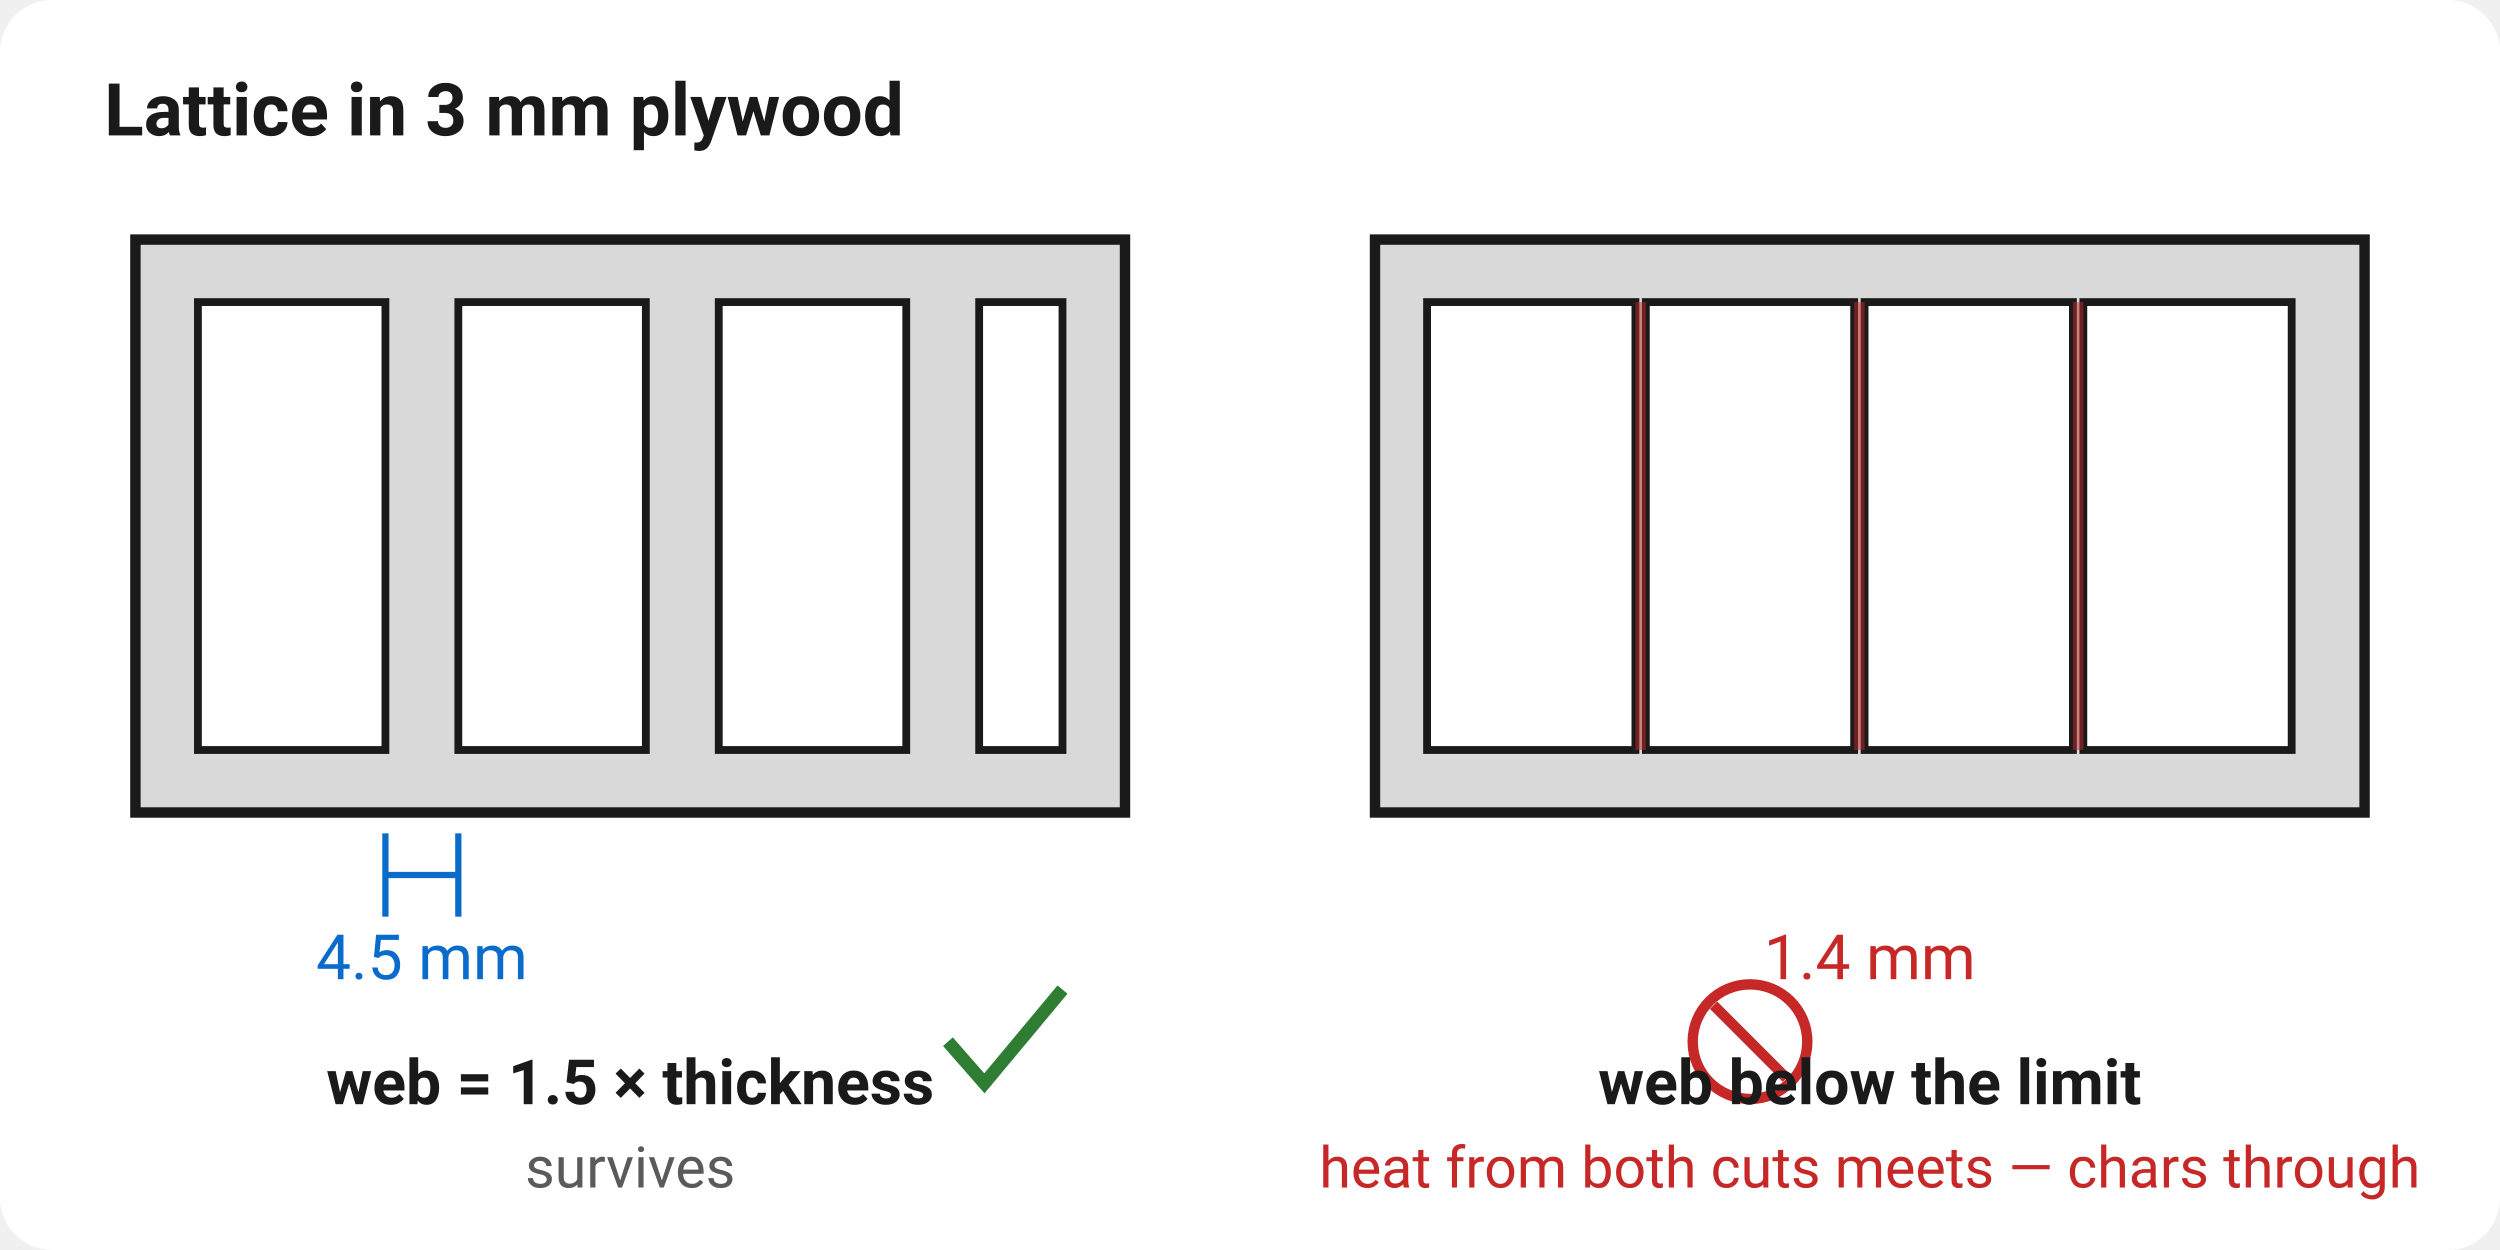
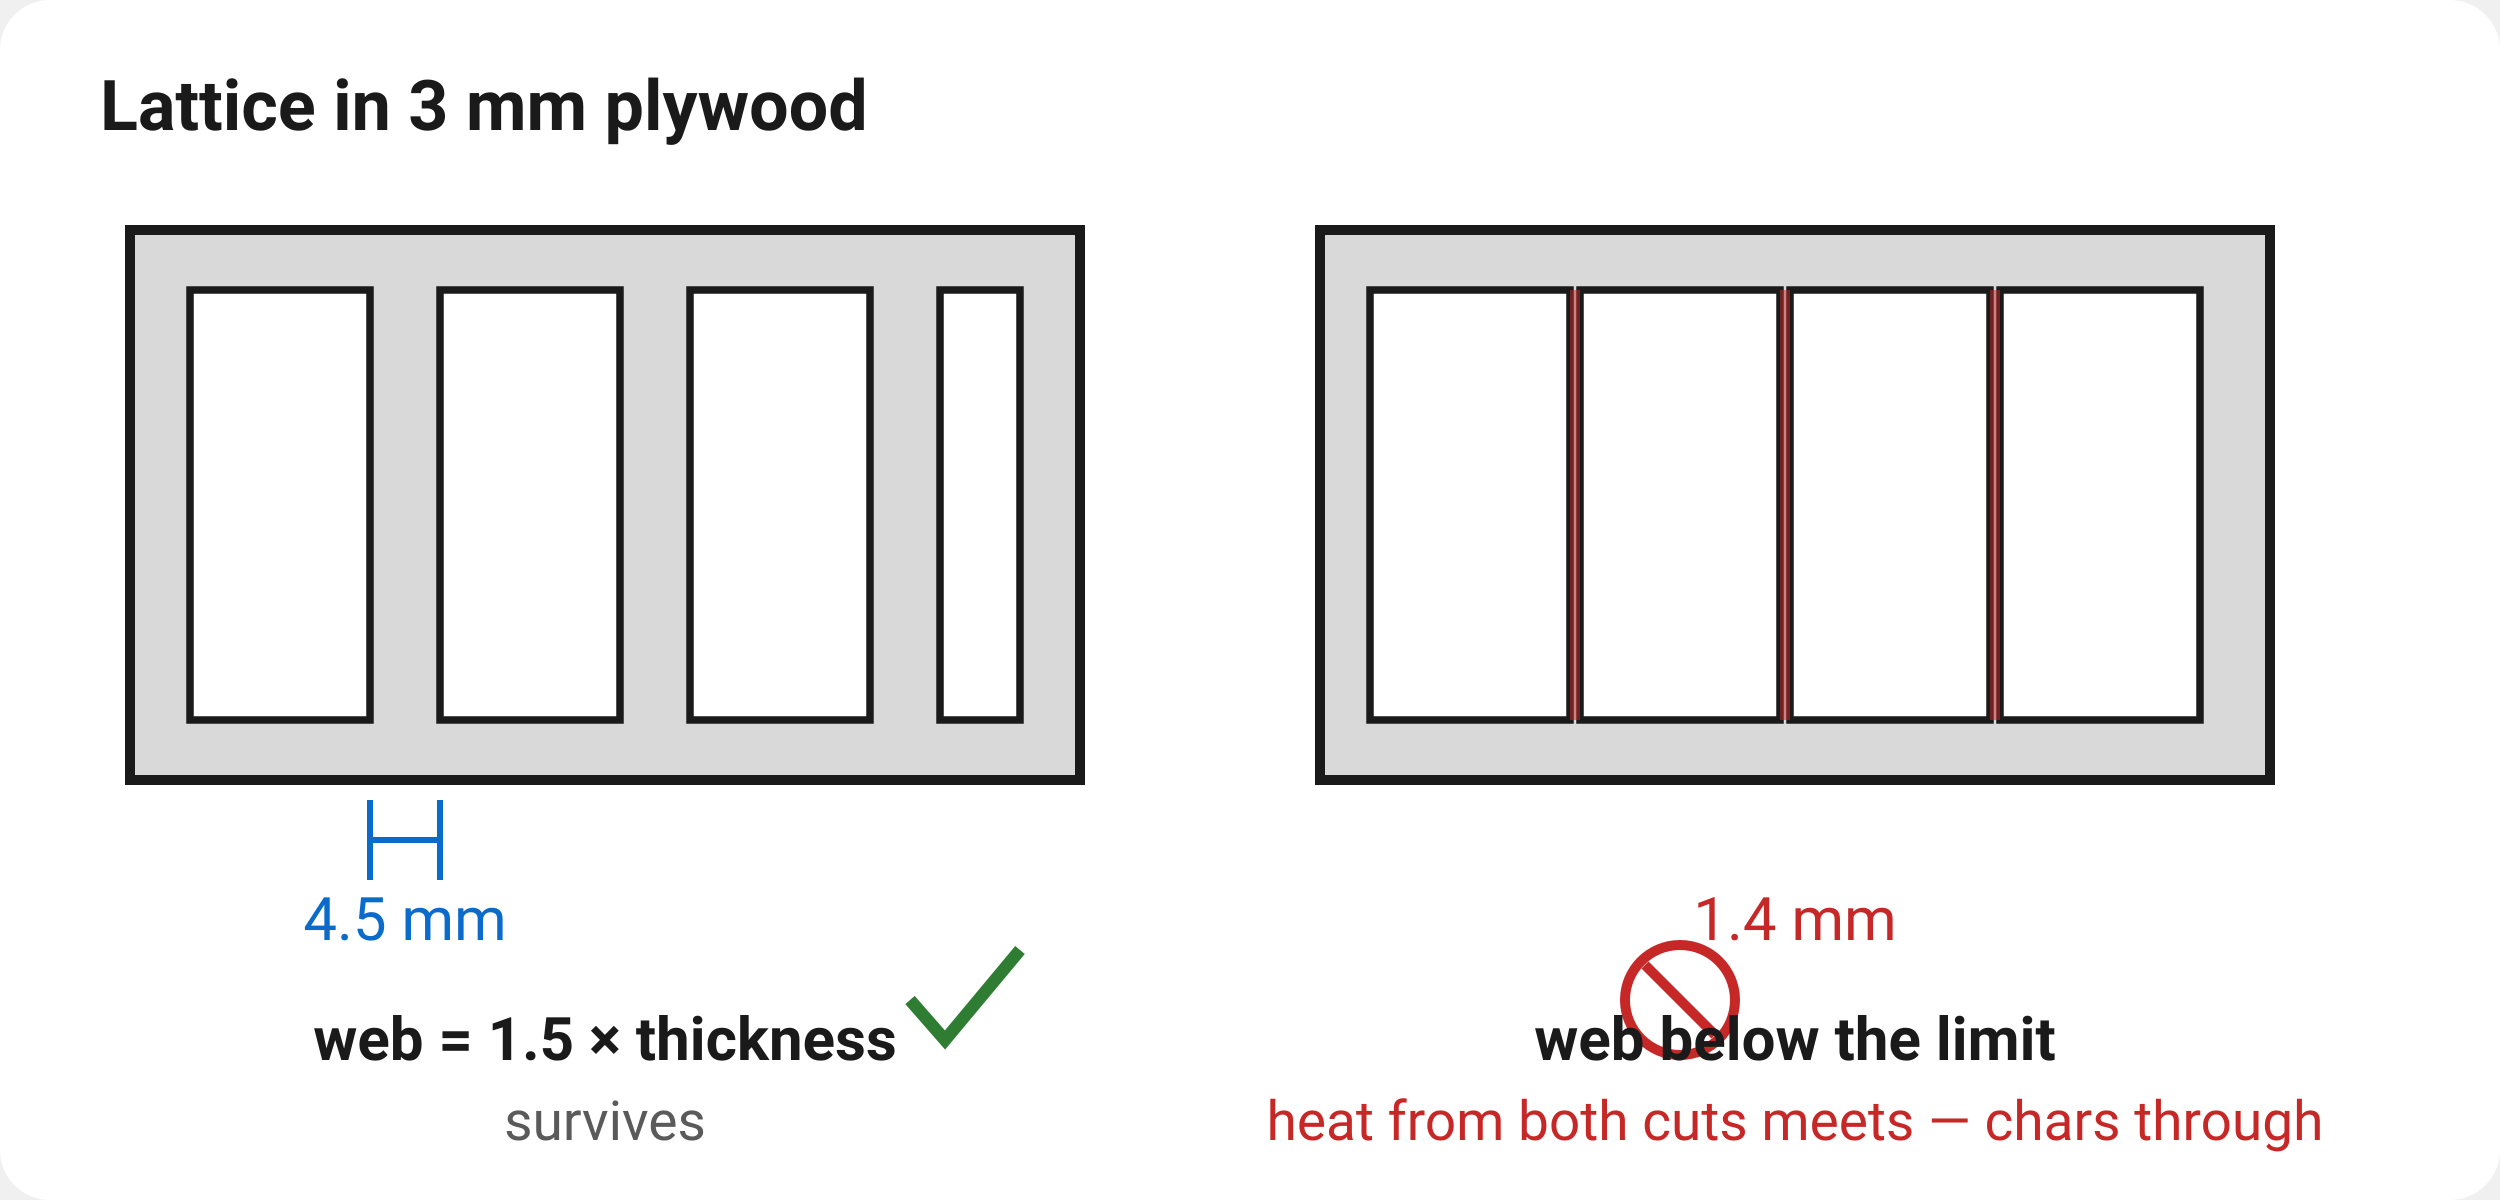
- <svg xmlns="http://www.w3.org/2000/svg" viewBox="0 0 480 240" width="480" height="240" role="img" aria-label="A lattice with webs above and below the minimum width">
-   <rect x="0" y="0" width="480" height="240" rx="10" fill="#ffffff" />
+ <svg xmlns="http://www.w3.org/2000/svg" viewBox="0 0 500 240" width="500" height="240" role="img" aria-label="A lattice with webs above and below the minimum width">
+   <rect x="0" y="0" width="500" height="240" rx="10" fill="#ffffff" />
  <g font-family="system-ui, -apple-system, Segoe UI, Roboto, sans-serif" font-size="12" fill="#1a1a1a">
    <text x="20" y="26" font-size="14" font-weight="600">Lattice in 3 mm plywood</text>
    <rect x="26" y="46" width="190" height="110" fill="#d9d9d9" stroke="#1a1a1a" stroke-width="2" />
    <g fill="#ffffff" stroke="#1a1a1a" stroke-width="1.5">
      <rect x="38" y="58" width="36" height="86" />
      <rect x="88" y="58" width="36" height="86" />
      <rect x="138" y="58" width="36" height="86" />
      <rect x="188" y="58" width="16" height="86" />
    </g>
    <g stroke="#0b6bcb" stroke-width="1.2">
      <line x1="74" y1="168" x2="88" y2="168" />
      <line x1="74" y1="160" x2="74" y2="176" />
      <line x1="88" y1="160" x2="88" y2="176" />
    </g>
    <text x="81" y="188" text-anchor="middle" fill="#0b6bcb">4.5 mm</text>
    <g stroke="#2e7d32" stroke-width="2.5" fill="none">
      <path d="M182 200 l7 8 l15 -18" />
    </g>
    <text x="121" y="212" text-anchor="middle" font-weight="600">web = 1.5 × thickness</text>
    <text x="121" y="228" text-anchor="middle" font-size="11" fill="#5a5a5a">survives</text>
    <rect x="264" y="46" width="190" height="110" fill="#d9d9d9" stroke="#1a1a1a" stroke-width="2" />
    <g fill="#ffffff" stroke="#1a1a1a" stroke-width="1.5">
      <rect x="274" y="58" width="40" height="86" />
      <rect x="316" y="58" width="40" height="86" />
      <rect x="358" y="58" width="40" height="86" />
      <rect x="400" y="58" width="40" height="86" />
    </g>
    <g fill="#c62828" opacity="0.5">
      <rect x="314" y="58" width="2" height="86" />
      <rect x="356" y="58" width="2" height="86" />
      <rect x="398" y="58" width="2" height="86" />
    </g>
    <text x="359" y="188" text-anchor="middle" fill="#c62828">1.4 mm</text>
    <circle cx="336" cy="200" r="11" fill="none" stroke="#c62828" stroke-width="2" />
    <line x1="329" y1="193" x2="343" y2="207" stroke="#c62828" stroke-width="2" />
    <text x="359" y="212" text-anchor="middle" font-weight="600">web below the limit</text>
    <text x="359" y="228" text-anchor="middle" font-size="11" fill="#c62828">heat from both cuts meets — chars through</text>
  </g>
</svg>
